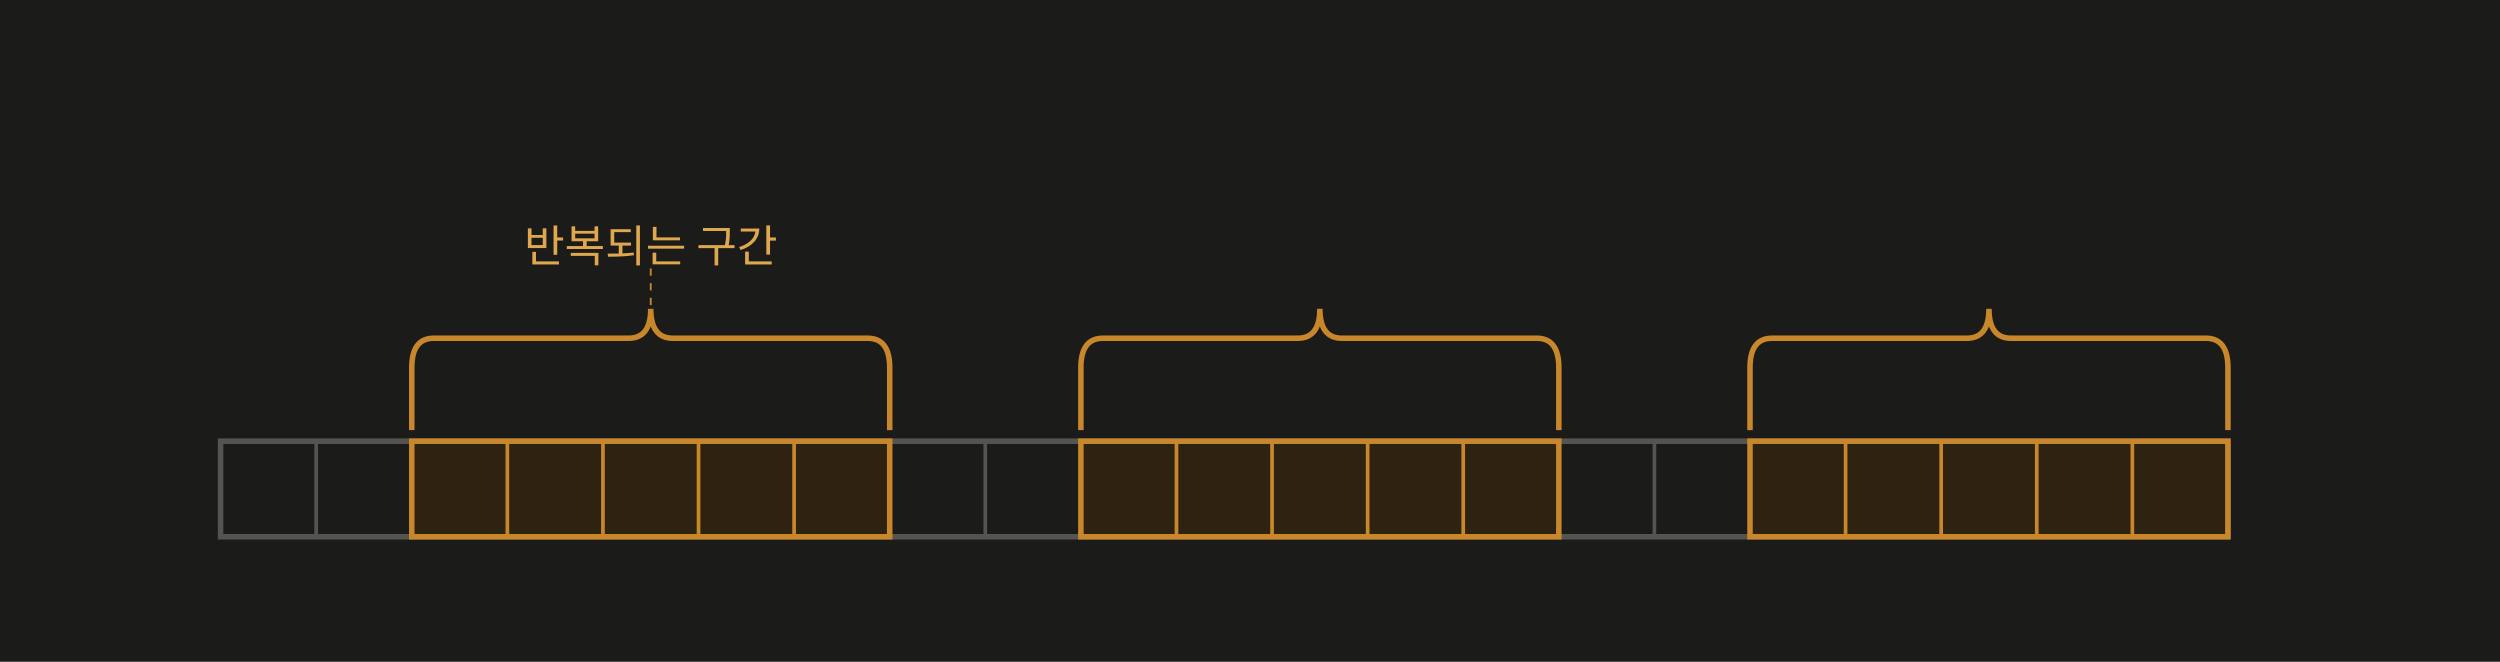
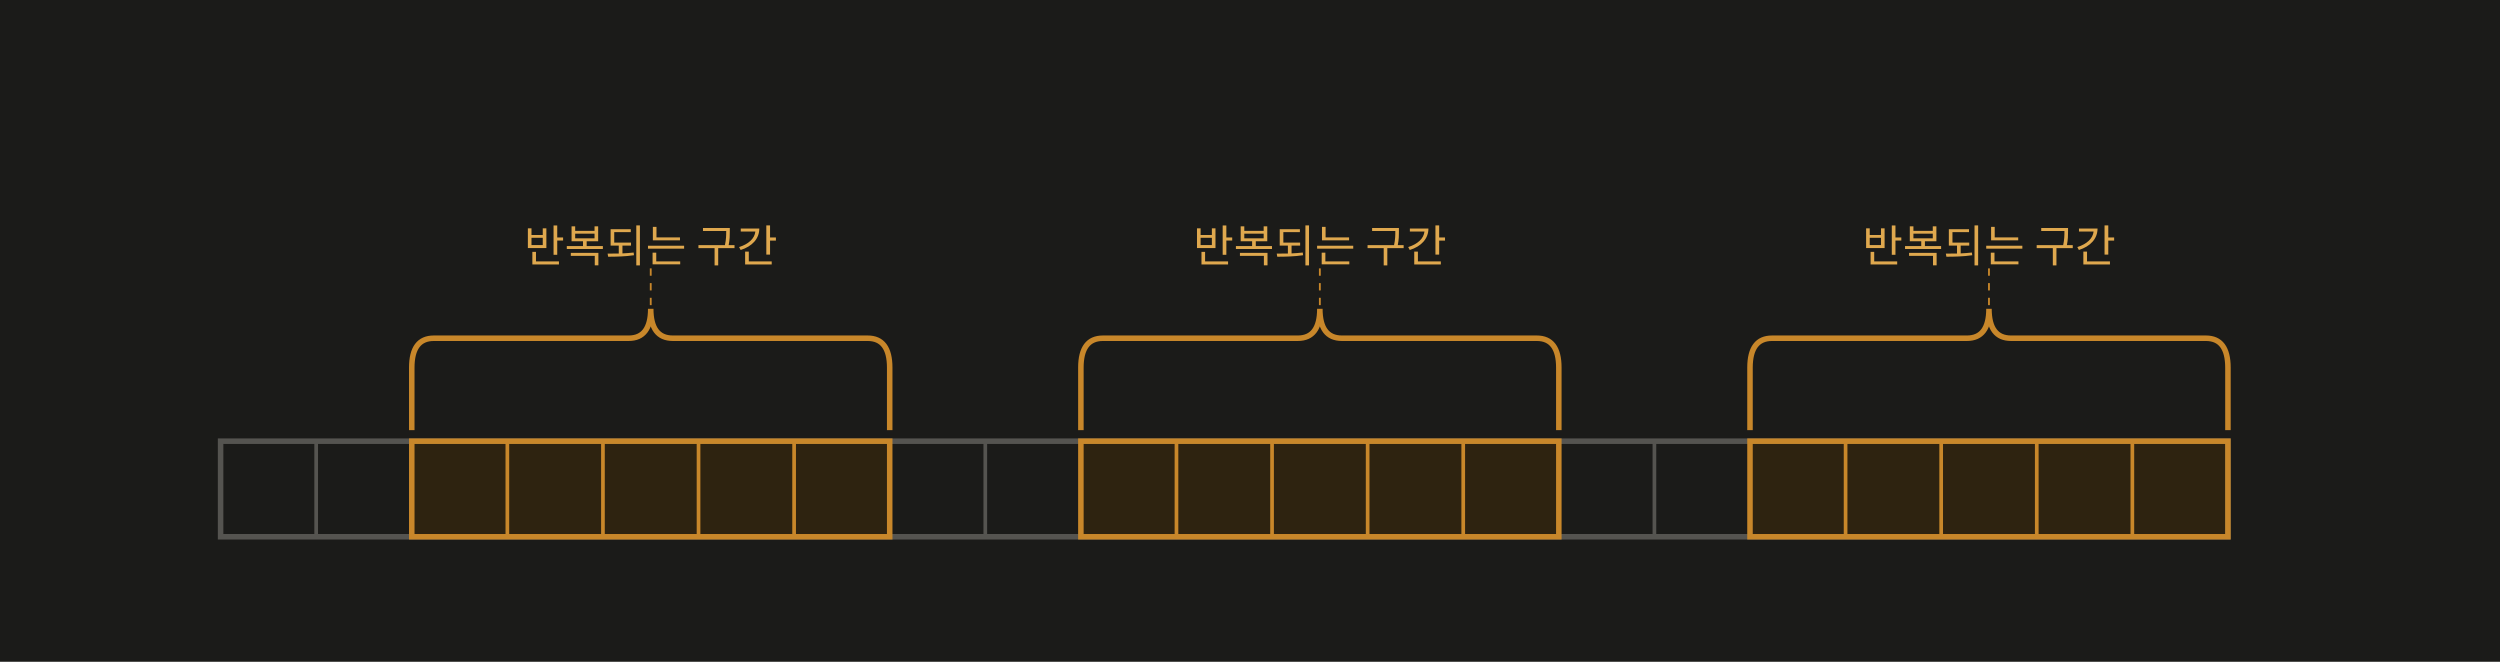
<svg xmlns="http://www.w3.org/2000/svg" width="100%" viewBox="0 0 680 180">
  <rect x="0" y="0" width="680" height="180" fill="#1B1B19" />
  <rect x="112" y="120" width="130" height="26" fill="#2E2310" />
  <rect x="294" y="120" width="130" height="26" fill="#2E2310" />
  <rect x="476" y="120" width="130" height="26" fill="#2E2310" />
  <rect x="60" y="120" width="546" height="26" fill="none" stroke="#555450" stroke-width="1.5" />
  <line x1="86" y1="120" x2="86" y2="146" stroke="#555450" stroke-width="1" />
  <line x1="112" y1="120" x2="112" y2="146" stroke="#C8872A" stroke-width="1" />
  <line x1="138" y1="120" x2="138" y2="146" stroke="#C8872A" stroke-width="1" />
  <line x1="164" y1="120" x2="164" y2="146" stroke="#C8872A" stroke-width="1" />
  <line x1="190" y1="120" x2="190" y2="146" stroke="#C8872A" stroke-width="1" />
  <line x1="216" y1="120" x2="216" y2="146" stroke="#C8872A" stroke-width="1" />
  <line x1="242" y1="120" x2="242" y2="146" stroke="#C8872A" stroke-width="1" />
  <line x1="268" y1="120" x2="268" y2="146" stroke="#555450" stroke-width="1" />
  <line x1="294" y1="120" x2="294" y2="146" stroke="#C8872A" stroke-width="1" />
  <line x1="320" y1="120" x2="320" y2="146" stroke="#C8872A" stroke-width="1" />
  <line x1="346" y1="120" x2="346" y2="146" stroke="#C8872A" stroke-width="1" />
  <line x1="372" y1="120" x2="372" y2="146" stroke="#C8872A" stroke-width="1" />
  <line x1="398" y1="120" x2="398" y2="146" stroke="#C8872A" stroke-width="1" />
  <line x1="424" y1="120" x2="424" y2="146" stroke="#C8872A" stroke-width="1" />
  <line x1="450" y1="120" x2="450" y2="146" stroke="#555450" stroke-width="1" />
  <line x1="476" y1="120" x2="476" y2="146" stroke="#C8872A" stroke-width="1" />
  <line x1="502" y1="120" x2="502" y2="146" stroke="#C8872A" stroke-width="1" />
  <line x1="528" y1="120" x2="528" y2="146" stroke="#C8872A" stroke-width="1" />
  <line x1="554" y1="120" x2="554" y2="146" stroke="#C8872A" stroke-width="1" />
  <line x1="580" y1="120" x2="580" y2="146" stroke="#C8872A" stroke-width="1" />
  <rect x="112" y="120" width="130" height="26" fill="none" stroke="#C8872A" stroke-width="1.5" />
  <rect x="294" y="120" width="130" height="26" fill="none" stroke="#C8872A" stroke-width="1.5" />
  <rect x="476" y="120" width="130" height="26" fill="none" stroke="#C8872A" stroke-width="1.5" />
  <path d="M112,117 L112,100 Q112,92 118,92 L171,92 Q177,92 177,84 Q177,92 183,92 L236,92 Q242,92 242,100 L242,117" fill="none" stroke="#C8872A" stroke-width="1.5" />
  <path d="M294,117 L294,100 Q294,92 300,92 L353,92 Q359,92 359,84 Q359,92 365,92 L418,92 Q424,92 424,100 L424,117" fill="none" stroke="#C8872A" stroke-width="1.5" />
  <path d="M476,117 L476,100 Q476,92 482,92 L535,92 Q541,92 541,84 Q541,92 547,92 L600,92 Q606,92 606,100 L606,117" fill="none" stroke="#C8872A" stroke-width="1.5" />
  <text x="177" y="66" font-size="12" fill="#DFA84E" text-anchor="middle" dominant-baseline="central">반복되는 구간</text>
  <line x1="177" y1="73" x2="177" y2="84" stroke="#C8872A" stroke-width="0.5" stroke-dasharray="2,2" />
+   <text x="359" y="66" font-size="12" fill="#DFA84E" text-anchor="middle" dominant-baseline="central">반복되는 구간</text>
+   <line x1="359" y1="73" x2="359" y2="84" stroke="#C8872A" stroke-width="0.5" stroke-dasharray="2,2" />
+   <text x="541" y="66" font-size="12" fill="#DFA84E" text-anchor="middle" dominant-baseline="central">반복되는 구간</text>
+   <line x1="541" y1="73" x2="541" y2="84" stroke="#C8872A" stroke-width="0.5" stroke-dasharray="2,2" />
</svg>
